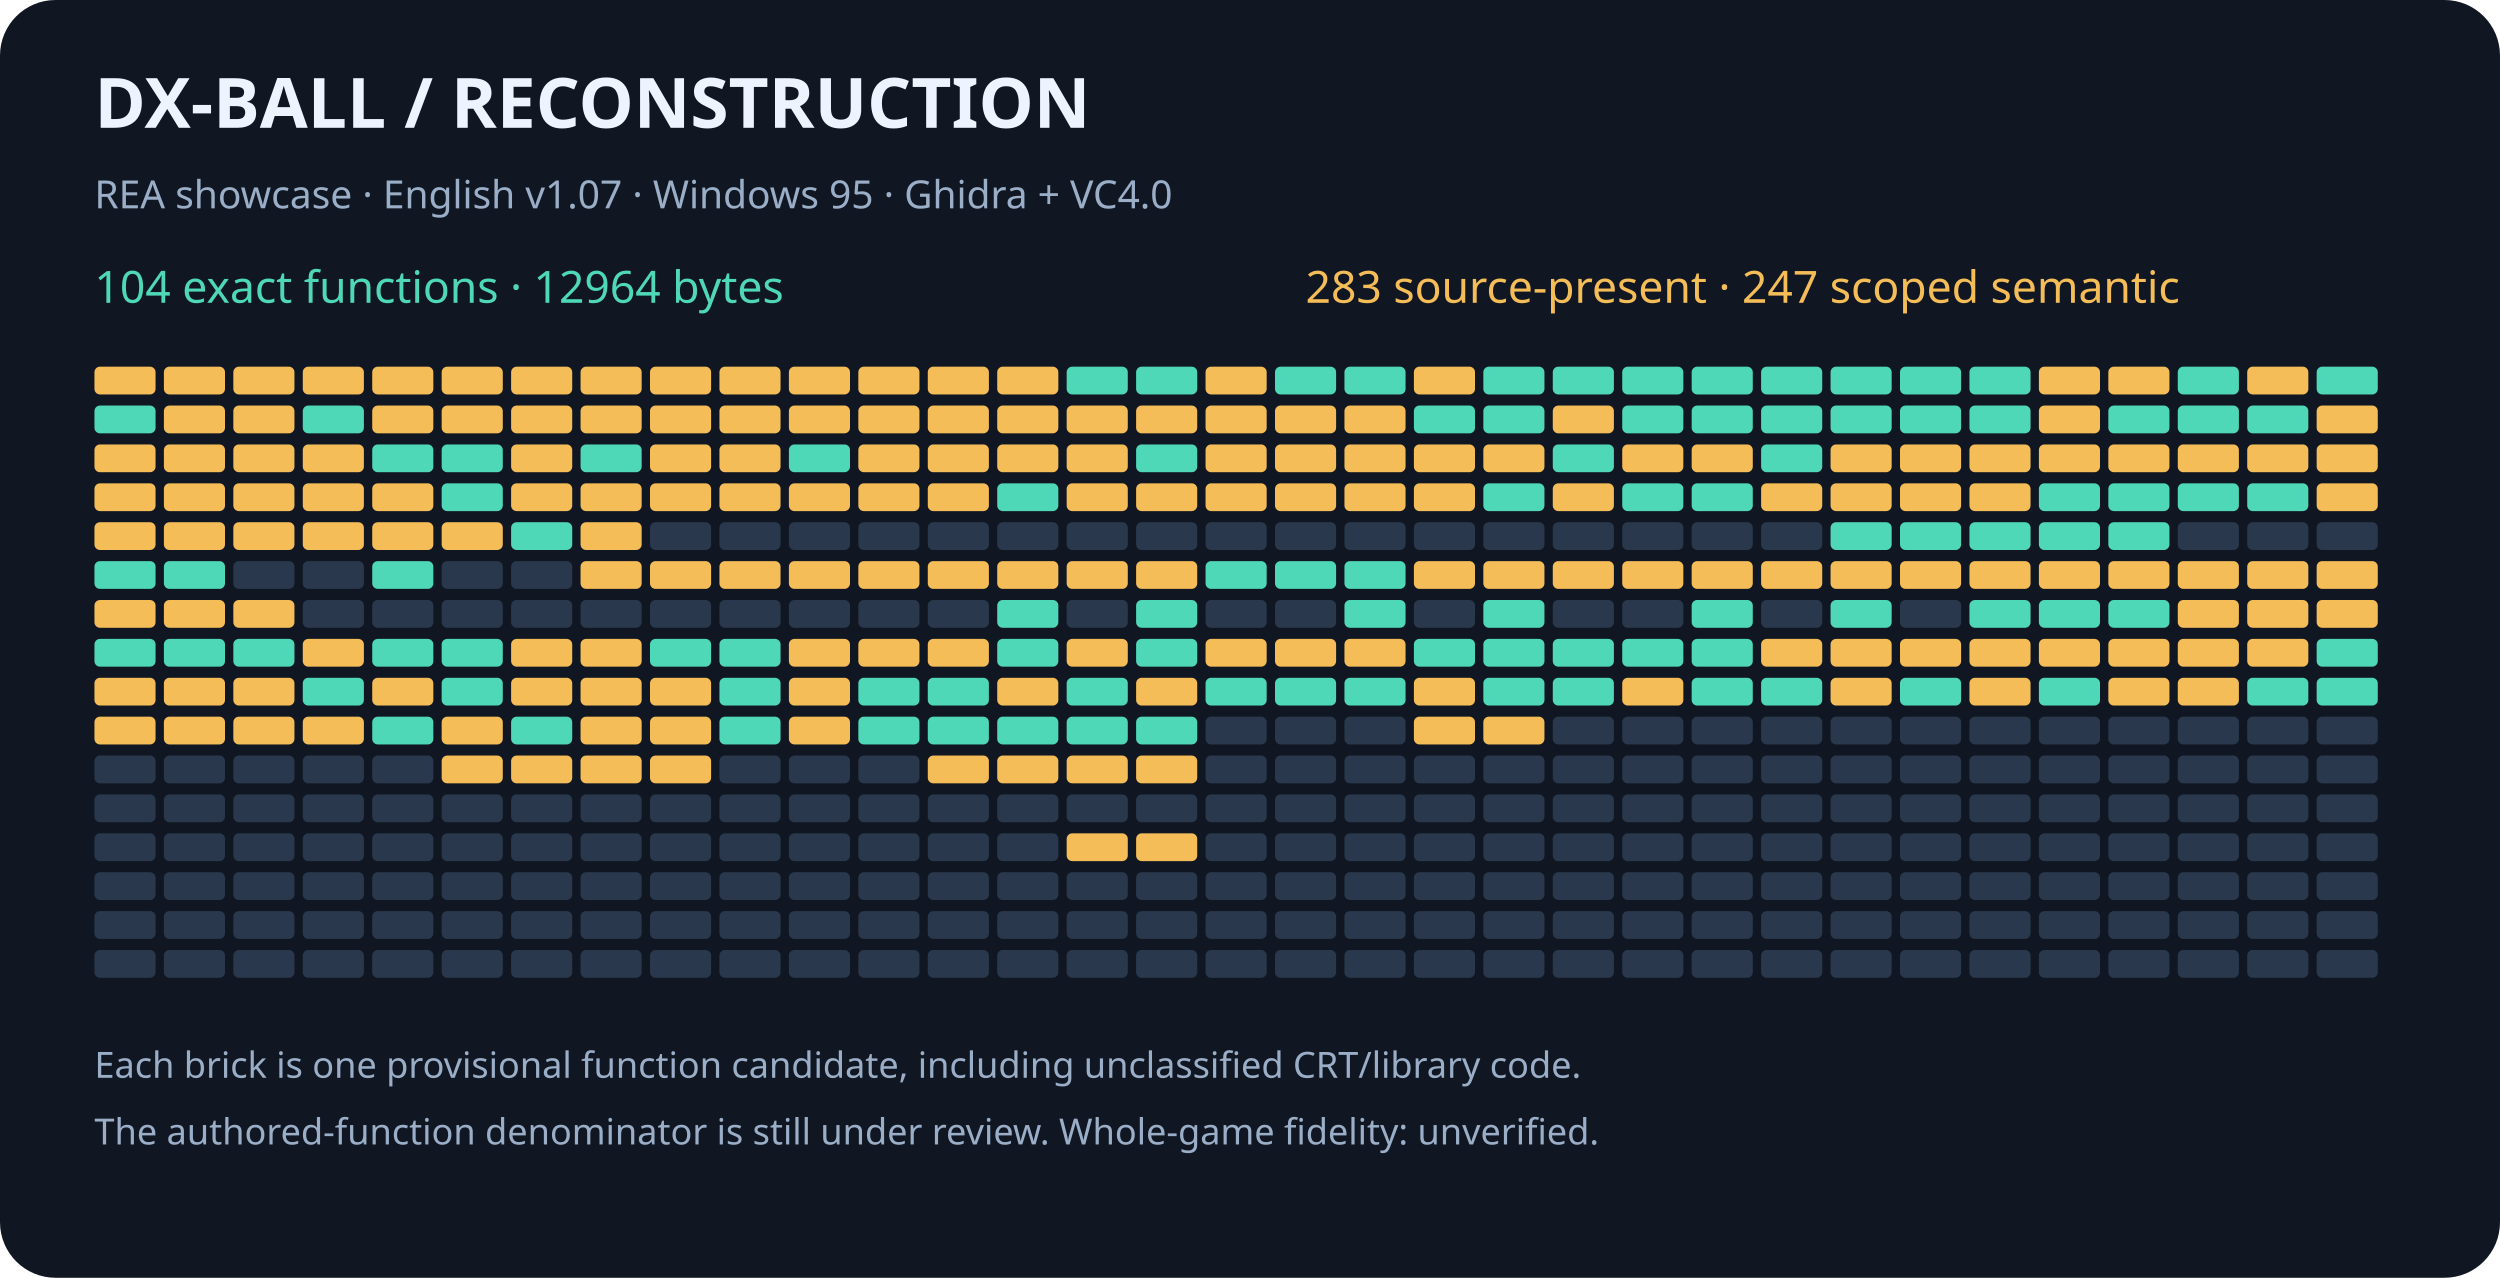
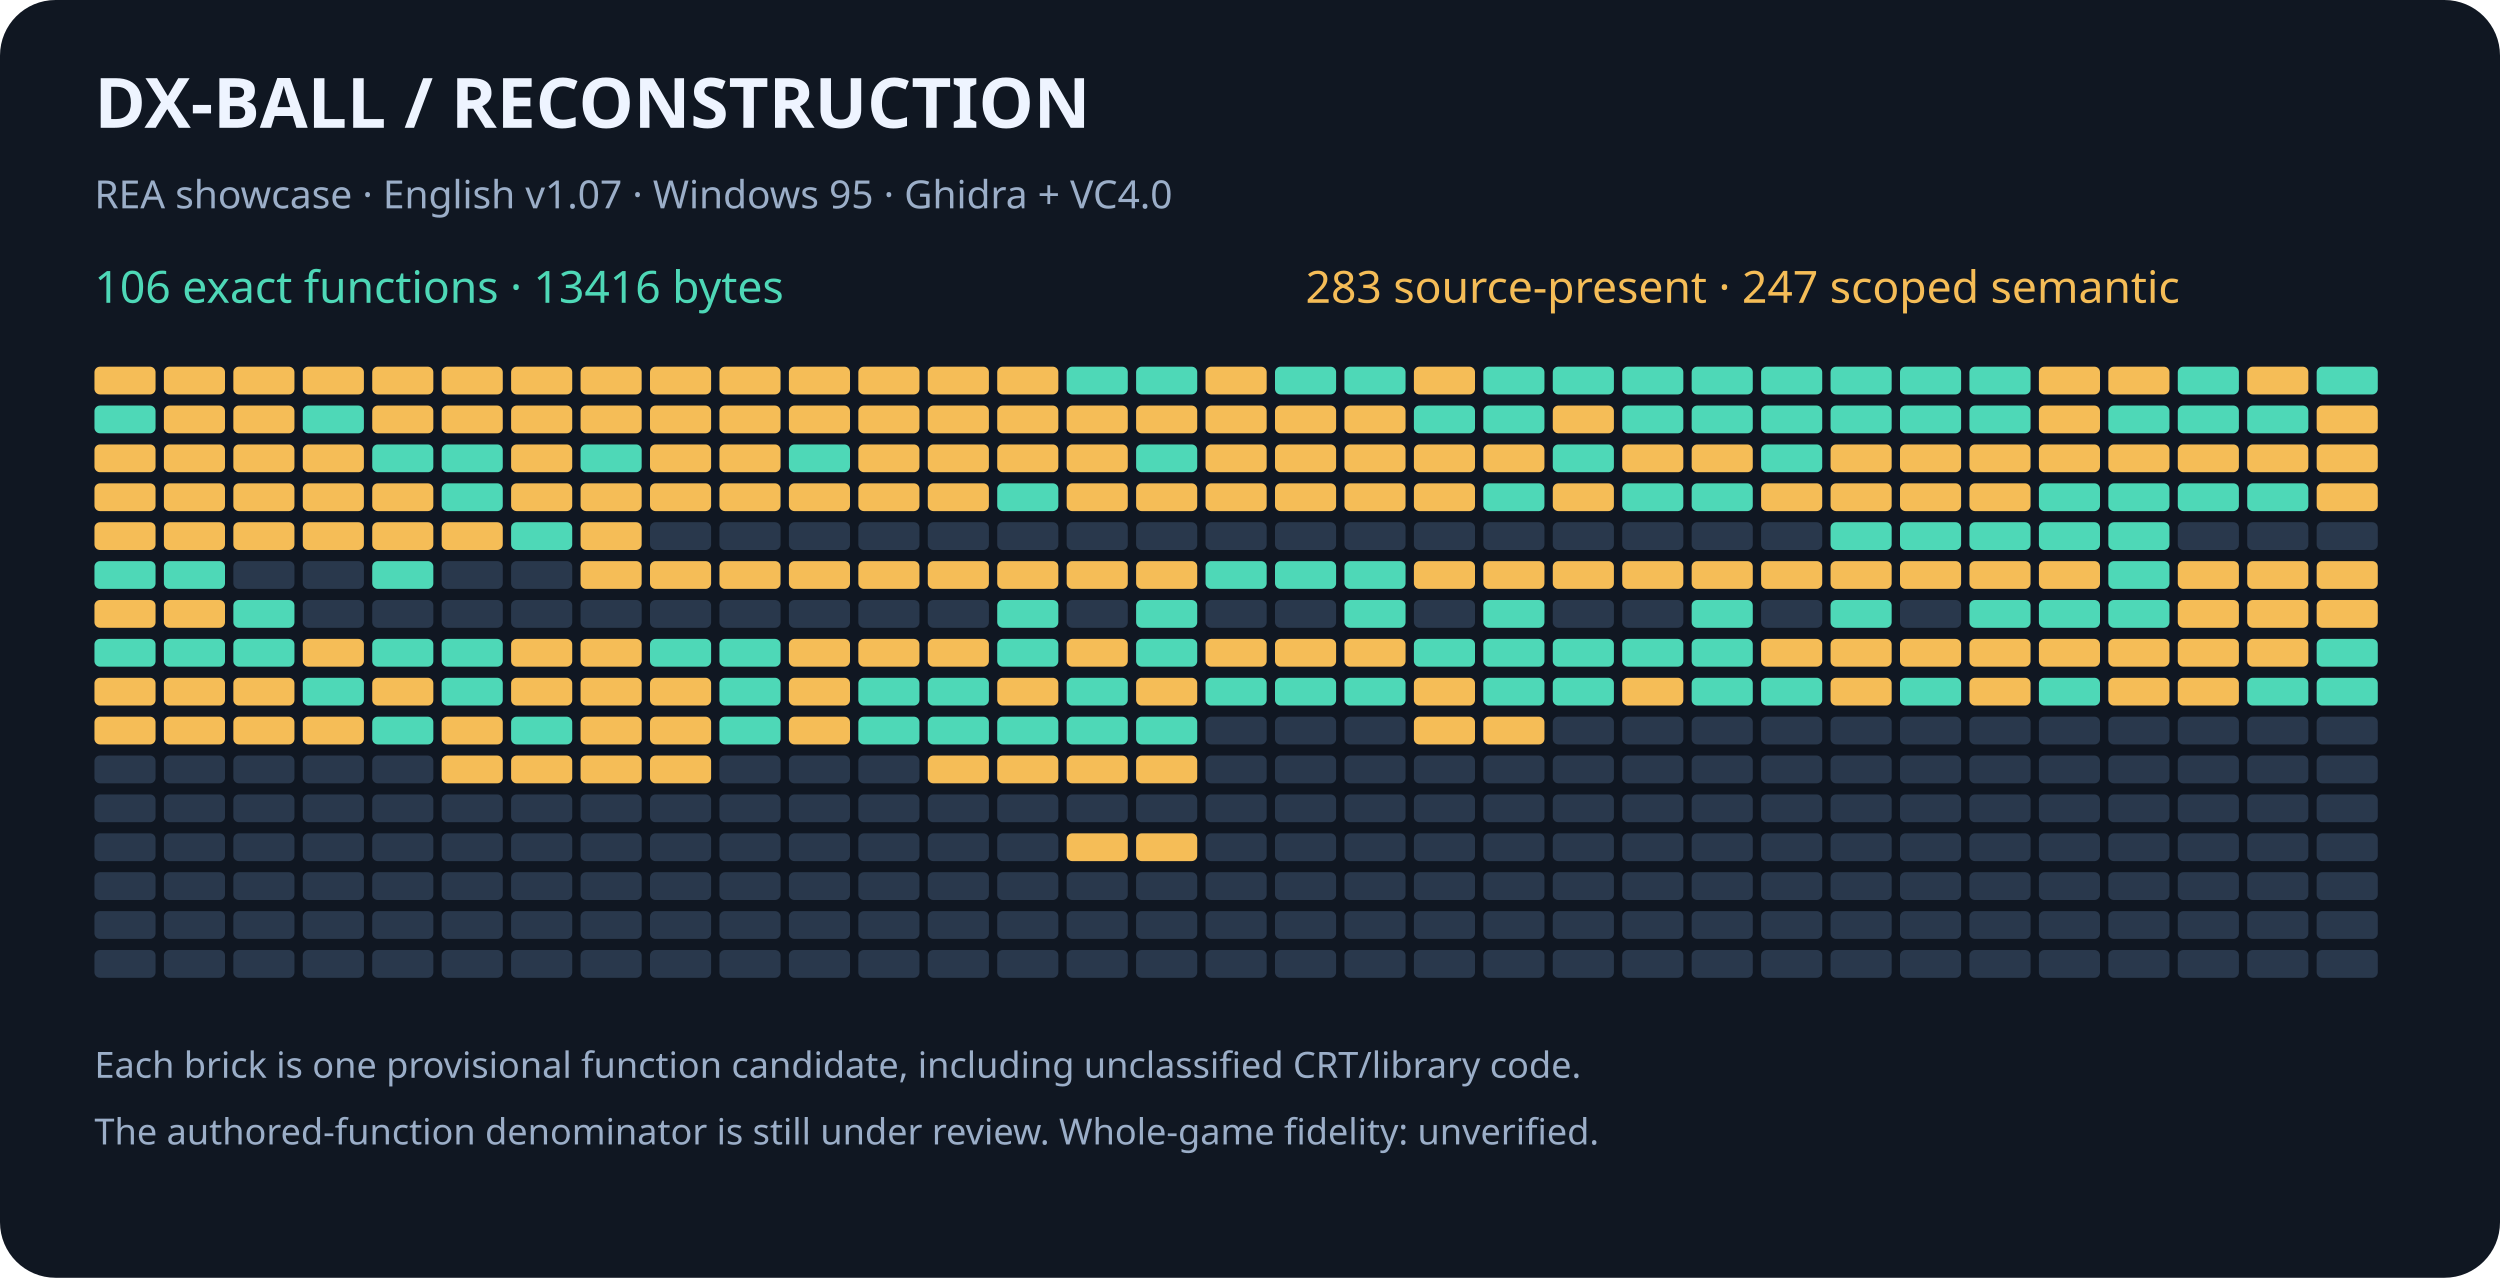
<svg xmlns="http://www.w3.org/2000/svg" width="900" height="460" viewBox="0 0 900 460" role="img" aria-labelledby="title desc">
  <rect width="900" height="460" rx="20" fill="#101722" />
  <g font-family="sans-serif">
    <text x="34" y="46" fill="#eef4ff" font-size="25" font-weight="bold">DX-BALL  /  RECONSTRUCTION</text>
    <text x="34" y="75" fill="#9baec8" font-size="14">REA showcase · English v1.07 · Windows 95 · Ghidra + VC4.0</text>
-     <text x="34" y="109" fill="#4ed8b7" font-size="16">104 exact functions · 12964 bytes</text>
+     <text x="34" y="109" fill="#4ed8b7" font-size="16">106 exact functions · 13416 bytes</text>
    <text x="470" y="109" fill="#f5bd57" font-size="16">283 source-present · 247 scoped semantic</text>
    <rect x="34" y="132" width="22" height="10" rx="2" fill="#f5bd57" />
    <rect x="59" y="132" width="22" height="10" rx="2" fill="#f5bd57" />
    <rect x="84" y="132" width="22" height="10" rx="2" fill="#f5bd57" />
    <rect x="109" y="132" width="22" height="10" rx="2" fill="#f5bd57" />
    <rect x="134" y="132" width="22" height="10" rx="2" fill="#f5bd57" />
    <rect x="159" y="132" width="22" height="10" rx="2" fill="#f5bd57" />
    <rect x="184" y="132" width="22" height="10" rx="2" fill="#f5bd57" />
    <rect x="209" y="132" width="22" height="10" rx="2" fill="#f5bd57" />
    <rect x="234" y="132" width="22" height="10" rx="2" fill="#f5bd57" />
    <rect x="259" y="132" width="22" height="10" rx="2" fill="#f5bd57" />
    <rect x="284" y="132" width="22" height="10" rx="2" fill="#f5bd57" />
    <rect x="309" y="132" width="22" height="10" rx="2" fill="#f5bd57" />
    <rect x="334" y="132" width="22" height="10" rx="2" fill="#f5bd57" />
    <rect x="359" y="132" width="22" height="10" rx="2" fill="#f5bd57" />
    <rect x="384" y="132" width="22" height="10" rx="2" fill="#4ed8b7" />
    <rect x="409" y="132" width="22" height="10" rx="2" fill="#4ed8b7" />
    <rect x="434" y="132" width="22" height="10" rx="2" fill="#f5bd57" />
    <rect x="459" y="132" width="22" height="10" rx="2" fill="#4ed8b7" />
    <rect x="484" y="132" width="22" height="10" rx="2" fill="#4ed8b7" />
    <rect x="509" y="132" width="22" height="10" rx="2" fill="#f5bd57" />
    <rect x="534" y="132" width="22" height="10" rx="2" fill="#4ed8b7" />
    <rect x="559" y="132" width="22" height="10" rx="2" fill="#4ed8b7" />
    <rect x="584" y="132" width="22" height="10" rx="2" fill="#4ed8b7" />
    <rect x="609" y="132" width="22" height="10" rx="2" fill="#4ed8b7" />
    <rect x="634" y="132" width="22" height="10" rx="2" fill="#4ed8b7" />
    <rect x="659" y="132" width="22" height="10" rx="2" fill="#4ed8b7" />
    <rect x="684" y="132" width="22" height="10" rx="2" fill="#4ed8b7" />
    <rect x="709" y="132" width="22" height="10" rx="2" fill="#4ed8b7" />
    <rect x="734" y="132" width="22" height="10" rx="2" fill="#f5bd57" />
    <rect x="759" y="132" width="22" height="10" rx="2" fill="#f5bd57" />
    <rect x="784" y="132" width="22" height="10" rx="2" fill="#4ed8b7" />
    <rect x="809" y="132" width="22" height="10" rx="2" fill="#f5bd57" />
    <rect x="834" y="132" width="22" height="10" rx="2" fill="#4ed8b7" />
    <rect x="34" y="146" width="22" height="10" rx="2" fill="#4ed8b7" />
    <rect x="59" y="146" width="22" height="10" rx="2" fill="#f5bd57" />
    <rect x="84" y="146" width="22" height="10" rx="2" fill="#f5bd57" />
    <rect x="109" y="146" width="22" height="10" rx="2" fill="#4ed8b7" />
    <rect x="134" y="146" width="22" height="10" rx="2" fill="#f5bd57" />
    <rect x="159" y="146" width="22" height="10" rx="2" fill="#f5bd57" />
    <rect x="184" y="146" width="22" height="10" rx="2" fill="#f5bd57" />
    <rect x="209" y="146" width="22" height="10" rx="2" fill="#f5bd57" />
    <rect x="234" y="146" width="22" height="10" rx="2" fill="#f5bd57" />
    <rect x="259" y="146" width="22" height="10" rx="2" fill="#f5bd57" />
    <rect x="284" y="146" width="22" height="10" rx="2" fill="#f5bd57" />
    <rect x="309" y="146" width="22" height="10" rx="2" fill="#f5bd57" />
    <rect x="334" y="146" width="22" height="10" rx="2" fill="#f5bd57" />
    <rect x="359" y="146" width="22" height="10" rx="2" fill="#f5bd57" />
    <rect x="384" y="146" width="22" height="10" rx="2" fill="#f5bd57" />
    <rect x="409" y="146" width="22" height="10" rx="2" fill="#f5bd57" />
    <rect x="434" y="146" width="22" height="10" rx="2" fill="#f5bd57" />
    <rect x="459" y="146" width="22" height="10" rx="2" fill="#f5bd57" />
    <rect x="484" y="146" width="22" height="10" rx="2" fill="#f5bd57" />
    <rect x="509" y="146" width="22" height="10" rx="2" fill="#4ed8b7" />
    <rect x="534" y="146" width="22" height="10" rx="2" fill="#4ed8b7" />
    <rect x="559" y="146" width="22" height="10" rx="2" fill="#f5bd57" />
    <rect x="584" y="146" width="22" height="10" rx="2" fill="#4ed8b7" />
    <rect x="609" y="146" width="22" height="10" rx="2" fill="#4ed8b7" />
    <rect x="634" y="146" width="22" height="10" rx="2" fill="#4ed8b7" />
    <rect x="659" y="146" width="22" height="10" rx="2" fill="#4ed8b7" />
    <rect x="684" y="146" width="22" height="10" rx="2" fill="#4ed8b7" />
    <rect x="709" y="146" width="22" height="10" rx="2" fill="#4ed8b7" />
    <rect x="734" y="146" width="22" height="10" rx="2" fill="#f5bd57" />
    <rect x="759" y="146" width="22" height="10" rx="2" fill="#4ed8b7" />
    <rect x="784" y="146" width="22" height="10" rx="2" fill="#4ed8b7" />
    <rect x="809" y="146" width="22" height="10" rx="2" fill="#4ed8b7" />
    <rect x="834" y="146" width="22" height="10" rx="2" fill="#f5bd57" />
    <rect x="34" y="160" width="22" height="10" rx="2" fill="#f5bd57" />
    <rect x="59" y="160" width="22" height="10" rx="2" fill="#f5bd57" />
    <rect x="84" y="160" width="22" height="10" rx="2" fill="#f5bd57" />
    <rect x="109" y="160" width="22" height="10" rx="2" fill="#f5bd57" />
    <rect x="134" y="160" width="22" height="10" rx="2" fill="#4ed8b7" />
    <rect x="159" y="160" width="22" height="10" rx="2" fill="#4ed8b7" />
    <rect x="184" y="160" width="22" height="10" rx="2" fill="#f5bd57" />
    <rect x="209" y="160" width="22" height="10" rx="2" fill="#4ed8b7" />
    <rect x="234" y="160" width="22" height="10" rx="2" fill="#f5bd57" />
    <rect x="259" y="160" width="22" height="10" rx="2" fill="#f5bd57" />
    <rect x="284" y="160" width="22" height="10" rx="2" fill="#4ed8b7" />
    <rect x="309" y="160" width="22" height="10" rx="2" fill="#f5bd57" />
    <rect x="334" y="160" width="22" height="10" rx="2" fill="#f5bd57" />
    <rect x="359" y="160" width="22" height="10" rx="2" fill="#f5bd57" />
    <rect x="384" y="160" width="22" height="10" rx="2" fill="#f5bd57" />
    <rect x="409" y="160" width="22" height="10" rx="2" fill="#4ed8b7" />
    <rect x="434" y="160" width="22" height="10" rx="2" fill="#f5bd57" />
    <rect x="459" y="160" width="22" height="10" rx="2" fill="#f5bd57" />
    <rect x="484" y="160" width="22" height="10" rx="2" fill="#f5bd57" />
    <rect x="509" y="160" width="22" height="10" rx="2" fill="#f5bd57" />
    <rect x="534" y="160" width="22" height="10" rx="2" fill="#f5bd57" />
    <rect x="559" y="160" width="22" height="10" rx="2" fill="#4ed8b7" />
    <rect x="584" y="160" width="22" height="10" rx="2" fill="#f5bd57" />
    <rect x="609" y="160" width="22" height="10" rx="2" fill="#f5bd57" />
    <rect x="634" y="160" width="22" height="10" rx="2" fill="#4ed8b7" />
    <rect x="659" y="160" width="22" height="10" rx="2" fill="#f5bd57" />
    <rect x="684" y="160" width="22" height="10" rx="2" fill="#f5bd57" />
    <rect x="709" y="160" width="22" height="10" rx="2" fill="#f5bd57" />
    <rect x="734" y="160" width="22" height="10" rx="2" fill="#f5bd57" />
    <rect x="759" y="160" width="22" height="10" rx="2" fill="#f5bd57" />
    <rect x="784" y="160" width="22" height="10" rx="2" fill="#f5bd57" />
    <rect x="809" y="160" width="22" height="10" rx="2" fill="#f5bd57" />
    <rect x="834" y="160" width="22" height="10" rx="2" fill="#f5bd57" />
    <rect x="34" y="174" width="22" height="10" rx="2" fill="#f5bd57" />
    <rect x="59" y="174" width="22" height="10" rx="2" fill="#f5bd57" />
    <rect x="84" y="174" width="22" height="10" rx="2" fill="#f5bd57" />
    <rect x="109" y="174" width="22" height="10" rx="2" fill="#f5bd57" />
    <rect x="134" y="174" width="22" height="10" rx="2" fill="#f5bd57" />
    <rect x="159" y="174" width="22" height="10" rx="2" fill="#4ed8b7" />
    <rect x="184" y="174" width="22" height="10" rx="2" fill="#f5bd57" />
    <rect x="209" y="174" width="22" height="10" rx="2" fill="#f5bd57" />
    <rect x="234" y="174" width="22" height="10" rx="2" fill="#f5bd57" />
    <rect x="259" y="174" width="22" height="10" rx="2" fill="#f5bd57" />
    <rect x="284" y="174" width="22" height="10" rx="2" fill="#f5bd57" />
    <rect x="309" y="174" width="22" height="10" rx="2" fill="#f5bd57" />
    <rect x="334" y="174" width="22" height="10" rx="2" fill="#f5bd57" />
    <rect x="359" y="174" width="22" height="10" rx="2" fill="#4ed8b7" />
    <rect x="384" y="174" width="22" height="10" rx="2" fill="#f5bd57" />
    <rect x="409" y="174" width="22" height="10" rx="2" fill="#f5bd57" />
    <rect x="434" y="174" width="22" height="10" rx="2" fill="#f5bd57" />
    <rect x="459" y="174" width="22" height="10" rx="2" fill="#f5bd57" />
    <rect x="484" y="174" width="22" height="10" rx="2" fill="#f5bd57" />
    <rect x="509" y="174" width="22" height="10" rx="2" fill="#f5bd57" />
    <rect x="534" y="174" width="22" height="10" rx="2" fill="#4ed8b7" />
    <rect x="559" y="174" width="22" height="10" rx="2" fill="#f5bd57" />
    <rect x="584" y="174" width="22" height="10" rx="2" fill="#4ed8b7" />
    <rect x="609" y="174" width="22" height="10" rx="2" fill="#4ed8b7" />
    <rect x="634" y="174" width="22" height="10" rx="2" fill="#f5bd57" />
    <rect x="659" y="174" width="22" height="10" rx="2" fill="#f5bd57" />
    <rect x="684" y="174" width="22" height="10" rx="2" fill="#f5bd57" />
    <rect x="709" y="174" width="22" height="10" rx="2" fill="#f5bd57" />
    <rect x="734" y="174" width="22" height="10" rx="2" fill="#4ed8b7" />
    <rect x="759" y="174" width="22" height="10" rx="2" fill="#4ed8b7" />
    <rect x="784" y="174" width="22" height="10" rx="2" fill="#4ed8b7" />
    <rect x="809" y="174" width="22" height="10" rx="2" fill="#4ed8b7" />
    <rect x="834" y="174" width="22" height="10" rx="2" fill="#f5bd57" />
    <rect x="34" y="188" width="22" height="10" rx="2" fill="#f5bd57" />
    <rect x="59" y="188" width="22" height="10" rx="2" fill="#f5bd57" />
    <rect x="84" y="188" width="22" height="10" rx="2" fill="#f5bd57" />
    <rect x="109" y="188" width="22" height="10" rx="2" fill="#f5bd57" />
    <rect x="134" y="188" width="22" height="10" rx="2" fill="#f5bd57" />
    <rect x="159" y="188" width="22" height="10" rx="2" fill="#f5bd57" />
    <rect x="184" y="188" width="22" height="10" rx="2" fill="#4ed8b7" />
    <rect x="209" y="188" width="22" height="10" rx="2" fill="#f5bd57" />
    <rect x="234" y="188" width="22" height="10" rx="2" fill="#29384c" />
    <rect x="259" y="188" width="22" height="10" rx="2" fill="#29384c" />
    <rect x="284" y="188" width="22" height="10" rx="2" fill="#29384c" />
    <rect x="309" y="188" width="22" height="10" rx="2" fill="#29384c" />
    <rect x="334" y="188" width="22" height="10" rx="2" fill="#29384c" />
    <rect x="359" y="188" width="22" height="10" rx="2" fill="#29384c" />
    <rect x="384" y="188" width="22" height="10" rx="2" fill="#29384c" />
    <rect x="409" y="188" width="22" height="10" rx="2" fill="#29384c" />
    <rect x="434" y="188" width="22" height="10" rx="2" fill="#29384c" />
    <rect x="459" y="188" width="22" height="10" rx="2" fill="#29384c" />
    <rect x="484" y="188" width="22" height="10" rx="2" fill="#29384c" />
    <rect x="509" y="188" width="22" height="10" rx="2" fill="#29384c" />
    <rect x="534" y="188" width="22" height="10" rx="2" fill="#29384c" />
    <rect x="559" y="188" width="22" height="10" rx="2" fill="#29384c" />
    <rect x="584" y="188" width="22" height="10" rx="2" fill="#29384c" />
    <rect x="609" y="188" width="22" height="10" rx="2" fill="#29384c" />
    <rect x="634" y="188" width="22" height="10" rx="2" fill="#29384c" />
    <rect x="659" y="188" width="22" height="10" rx="2" fill="#4ed8b7" />
    <rect x="684" y="188" width="22" height="10" rx="2" fill="#4ed8b7" />
    <rect x="709" y="188" width="22" height="10" rx="2" fill="#4ed8b7" />
    <rect x="734" y="188" width="22" height="10" rx="2" fill="#4ed8b7" />
    <rect x="759" y="188" width="22" height="10" rx="2" fill="#4ed8b7" />
    <rect x="784" y="188" width="22" height="10" rx="2" fill="#29384c" />
    <rect x="809" y="188" width="22" height="10" rx="2" fill="#29384c" />
    <rect x="834" y="188" width="22" height="10" rx="2" fill="#29384c" />
    <rect x="34" y="202" width="22" height="10" rx="2" fill="#4ed8b7" />
    <rect x="59" y="202" width="22" height="10" rx="2" fill="#4ed8b7" />
    <rect x="84" y="202" width="22" height="10" rx="2" fill="#29384c" />
    <rect x="109" y="202" width="22" height="10" rx="2" fill="#29384c" />
    <rect x="134" y="202" width="22" height="10" rx="2" fill="#4ed8b7" />
    <rect x="159" y="202" width="22" height="10" rx="2" fill="#29384c" />
    <rect x="184" y="202" width="22" height="10" rx="2" fill="#29384c" />
    <rect x="209" y="202" width="22" height="10" rx="2" fill="#f5bd57" />
    <rect x="234" y="202" width="22" height="10" rx="2" fill="#f5bd57" />
    <rect x="259" y="202" width="22" height="10" rx="2" fill="#f5bd57" />
    <rect x="284" y="202" width="22" height="10" rx="2" fill="#f5bd57" />
    <rect x="309" y="202" width="22" height="10" rx="2" fill="#f5bd57" />
    <rect x="334" y="202" width="22" height="10" rx="2" fill="#f5bd57" />
    <rect x="359" y="202" width="22" height="10" rx="2" fill="#f5bd57" />
    <rect x="384" y="202" width="22" height="10" rx="2" fill="#f5bd57" />
    <rect x="409" y="202" width="22" height="10" rx="2" fill="#f5bd57" />
    <rect x="434" y="202" width="22" height="10" rx="2" fill="#4ed8b7" />
    <rect x="459" y="202" width="22" height="10" rx="2" fill="#4ed8b7" />
    <rect x="484" y="202" width="22" height="10" rx="2" fill="#4ed8b7" />
    <rect x="509" y="202" width="22" height="10" rx="2" fill="#f5bd57" />
    <rect x="534" y="202" width="22" height="10" rx="2" fill="#f5bd57" />
    <rect x="559" y="202" width="22" height="10" rx="2" fill="#f5bd57" />
    <rect x="584" y="202" width="22" height="10" rx="2" fill="#f5bd57" />
    <rect x="609" y="202" width="22" height="10" rx="2" fill="#f5bd57" />
    <rect x="634" y="202" width="22" height="10" rx="2" fill="#f5bd57" />
    <rect x="659" y="202" width="22" height="10" rx="2" fill="#f5bd57" />
    <rect x="684" y="202" width="22" height="10" rx="2" fill="#f5bd57" />
    <rect x="709" y="202" width="22" height="10" rx="2" fill="#f5bd57" />
    <rect x="734" y="202" width="22" height="10" rx="2" fill="#f5bd57" />
-     <rect x="759" y="202" width="22" height="10" rx="2" fill="#f5bd57" />
+     <rect x="759" y="202" width="22" height="10" rx="2" fill="#4ed8b7" />
    <rect x="784" y="202" width="22" height="10" rx="2" fill="#f5bd57" />
    <rect x="809" y="202" width="22" height="10" rx="2" fill="#f5bd57" />
    <rect x="834" y="202" width="22" height="10" rx="2" fill="#f5bd57" />
    <rect x="34" y="216" width="22" height="10" rx="2" fill="#f5bd57" />
    <rect x="59" y="216" width="22" height="10" rx="2" fill="#f5bd57" />
-     <rect x="84" y="216" width="22" height="10" rx="2" fill="#f5bd57" />
+     <rect x="84" y="216" width="22" height="10" rx="2" fill="#4ed8b7" />
    <rect x="109" y="216" width="22" height="10" rx="2" fill="#29384c" />
    <rect x="134" y="216" width="22" height="10" rx="2" fill="#29384c" />
    <rect x="159" y="216" width="22" height="10" rx="2" fill="#29384c" />
    <rect x="184" y="216" width="22" height="10" rx="2" fill="#29384c" />
    <rect x="209" y="216" width="22" height="10" rx="2" fill="#29384c" />
    <rect x="234" y="216" width="22" height="10" rx="2" fill="#29384c" />
    <rect x="259" y="216" width="22" height="10" rx="2" fill="#29384c" />
    <rect x="284" y="216" width="22" height="10" rx="2" fill="#29384c" />
    <rect x="309" y="216" width="22" height="10" rx="2" fill="#29384c" />
    <rect x="334" y="216" width="22" height="10" rx="2" fill="#29384c" />
    <rect x="359" y="216" width="22" height="10" rx="2" fill="#4ed8b7" />
    <rect x="384" y="216" width="22" height="10" rx="2" fill="#29384c" />
    <rect x="409" y="216" width="22" height="10" rx="2" fill="#4ed8b7" />
    <rect x="434" y="216" width="22" height="10" rx="2" fill="#29384c" />
    <rect x="459" y="216" width="22" height="10" rx="2" fill="#29384c" />
    <rect x="484" y="216" width="22" height="10" rx="2" fill="#4ed8b7" />
    <rect x="509" y="216" width="22" height="10" rx="2" fill="#29384c" />
    <rect x="534" y="216" width="22" height="10" rx="2" fill="#4ed8b7" />
    <rect x="559" y="216" width="22" height="10" rx="2" fill="#29384c" />
    <rect x="584" y="216" width="22" height="10" rx="2" fill="#29384c" />
    <rect x="609" y="216" width="22" height="10" rx="2" fill="#4ed8b7" />
    <rect x="634" y="216" width="22" height="10" rx="2" fill="#29384c" />
    <rect x="659" y="216" width="22" height="10" rx="2" fill="#4ed8b7" />
    <rect x="684" y="216" width="22" height="10" rx="2" fill="#29384c" />
    <rect x="709" y="216" width="22" height="10" rx="2" fill="#4ed8b7" />
    <rect x="734" y="216" width="22" height="10" rx="2" fill="#4ed8b7" />
    <rect x="759" y="216" width="22" height="10" rx="2" fill="#4ed8b7" />
    <rect x="784" y="216" width="22" height="10" rx="2" fill="#f5bd57" />
    <rect x="809" y="216" width="22" height="10" rx="2" fill="#f5bd57" />
    <rect x="834" y="216" width="22" height="10" rx="2" fill="#f5bd57" />
    <rect x="34" y="230" width="22" height="10" rx="2" fill="#4ed8b7" />
    <rect x="59" y="230" width="22" height="10" rx="2" fill="#4ed8b7" />
    <rect x="84" y="230" width="22" height="10" rx="2" fill="#4ed8b7" />
    <rect x="109" y="230" width="22" height="10" rx="2" fill="#f5bd57" />
    <rect x="134" y="230" width="22" height="10" rx="2" fill="#4ed8b7" />
    <rect x="159" y="230" width="22" height="10" rx="2" fill="#4ed8b7" />
    <rect x="184" y="230" width="22" height="10" rx="2" fill="#f5bd57" />
    <rect x="209" y="230" width="22" height="10" rx="2" fill="#f5bd57" />
    <rect x="234" y="230" width="22" height="10" rx="2" fill="#4ed8b7" />
    <rect x="259" y="230" width="22" height="10" rx="2" fill="#4ed8b7" />
    <rect x="284" y="230" width="22" height="10" rx="2" fill="#f5bd57" />
    <rect x="309" y="230" width="22" height="10" rx="2" fill="#f5bd57" />
    <rect x="334" y="230" width="22" height="10" rx="2" fill="#f5bd57" />
    <rect x="359" y="230" width="22" height="10" rx="2" fill="#4ed8b7" />
    <rect x="384" y="230" width="22" height="10" rx="2" fill="#f5bd57" />
    <rect x="409" y="230" width="22" height="10" rx="2" fill="#4ed8b7" />
    <rect x="434" y="230" width="22" height="10" rx="2" fill="#f5bd57" />
    <rect x="459" y="230" width="22" height="10" rx="2" fill="#f5bd57" />
    <rect x="484" y="230" width="22" height="10" rx="2" fill="#f5bd57" />
    <rect x="509" y="230" width="22" height="10" rx="2" fill="#4ed8b7" />
    <rect x="534" y="230" width="22" height="10" rx="2" fill="#4ed8b7" />
    <rect x="559" y="230" width="22" height="10" rx="2" fill="#4ed8b7" />
    <rect x="584" y="230" width="22" height="10" rx="2" fill="#4ed8b7" />
    <rect x="609" y="230" width="22" height="10" rx="2" fill="#4ed8b7" />
    <rect x="634" y="230" width="22" height="10" rx="2" fill="#f5bd57" />
    <rect x="659" y="230" width="22" height="10" rx="2" fill="#f5bd57" />
    <rect x="684" y="230" width="22" height="10" rx="2" fill="#f5bd57" />
    <rect x="709" y="230" width="22" height="10" rx="2" fill="#f5bd57" />
    <rect x="734" y="230" width="22" height="10" rx="2" fill="#f5bd57" />
    <rect x="759" y="230" width="22" height="10" rx="2" fill="#f5bd57" />
    <rect x="784" y="230" width="22" height="10" rx="2" fill="#f5bd57" />
    <rect x="809" y="230" width="22" height="10" rx="2" fill="#f5bd57" />
    <rect x="834" y="230" width="22" height="10" rx="2" fill="#4ed8b7" />
    <rect x="34" y="244" width="22" height="10" rx="2" fill="#f5bd57" />
    <rect x="59" y="244" width="22" height="10" rx="2" fill="#f5bd57" />
    <rect x="84" y="244" width="22" height="10" rx="2" fill="#f5bd57" />
    <rect x="109" y="244" width="22" height="10" rx="2" fill="#4ed8b7" />
    <rect x="134" y="244" width="22" height="10" rx="2" fill="#f5bd57" />
    <rect x="159" y="244" width="22" height="10" rx="2" fill="#4ed8b7" />
    <rect x="184" y="244" width="22" height="10" rx="2" fill="#f5bd57" />
    <rect x="209" y="244" width="22" height="10" rx="2" fill="#f5bd57" />
    <rect x="234" y="244" width="22" height="10" rx="2" fill="#f5bd57" />
    <rect x="259" y="244" width="22" height="10" rx="2" fill="#4ed8b7" />
    <rect x="284" y="244" width="22" height="10" rx="2" fill="#f5bd57" />
    <rect x="309" y="244" width="22" height="10" rx="2" fill="#4ed8b7" />
    <rect x="334" y="244" width="22" height="10" rx="2" fill="#4ed8b7" />
    <rect x="359" y="244" width="22" height="10" rx="2" fill="#f5bd57" />
    <rect x="384" y="244" width="22" height="10" rx="2" fill="#4ed8b7" />
    <rect x="409" y="244" width="22" height="10" rx="2" fill="#f5bd57" />
    <rect x="434" y="244" width="22" height="10" rx="2" fill="#4ed8b7" />
    <rect x="459" y="244" width="22" height="10" rx="2" fill="#4ed8b7" />
    <rect x="484" y="244" width="22" height="10" rx="2" fill="#4ed8b7" />
    <rect x="509" y="244" width="22" height="10" rx="2" fill="#f5bd57" />
    <rect x="534" y="244" width="22" height="10" rx="2" fill="#4ed8b7" />
    <rect x="559" y="244" width="22" height="10" rx="2" fill="#4ed8b7" />
    <rect x="584" y="244" width="22" height="10" rx="2" fill="#f5bd57" />
    <rect x="609" y="244" width="22" height="10" rx="2" fill="#4ed8b7" />
    <rect x="634" y="244" width="22" height="10" rx="2" fill="#4ed8b7" />
    <rect x="659" y="244" width="22" height="10" rx="2" fill="#f5bd57" />
    <rect x="684" y="244" width="22" height="10" rx="2" fill="#4ed8b7" />
    <rect x="709" y="244" width="22" height="10" rx="2" fill="#f5bd57" />
    <rect x="734" y="244" width="22" height="10" rx="2" fill="#4ed8b7" />
    <rect x="759" y="244" width="22" height="10" rx="2" fill="#f5bd57" />
    <rect x="784" y="244" width="22" height="10" rx="2" fill="#f5bd57" />
    <rect x="809" y="244" width="22" height="10" rx="2" fill="#4ed8b7" />
    <rect x="834" y="244" width="22" height="10" rx="2" fill="#4ed8b7" />
    <rect x="34" y="258" width="22" height="10" rx="2" fill="#f5bd57" />
    <rect x="59" y="258" width="22" height="10" rx="2" fill="#f5bd57" />
    <rect x="84" y="258" width="22" height="10" rx="2" fill="#f5bd57" />
    <rect x="109" y="258" width="22" height="10" rx="2" fill="#f5bd57" />
    <rect x="134" y="258" width="22" height="10" rx="2" fill="#4ed8b7" />
    <rect x="159" y="258" width="22" height="10" rx="2" fill="#f5bd57" />
    <rect x="184" y="258" width="22" height="10" rx="2" fill="#4ed8b7" />
    <rect x="209" y="258" width="22" height="10" rx="2" fill="#f5bd57" />
    <rect x="234" y="258" width="22" height="10" rx="2" fill="#f5bd57" />
    <rect x="259" y="258" width="22" height="10" rx="2" fill="#4ed8b7" />
    <rect x="284" y="258" width="22" height="10" rx="2" fill="#f5bd57" />
    <rect x="309" y="258" width="22" height="10" rx="2" fill="#4ed8b7" />
    <rect x="334" y="258" width="22" height="10" rx="2" fill="#4ed8b7" />
    <rect x="359" y="258" width="22" height="10" rx="2" fill="#4ed8b7" />
    <rect x="384" y="258" width="22" height="10" rx="2" fill="#4ed8b7" />
    <rect x="409" y="258" width="22" height="10" rx="2" fill="#4ed8b7" />
    <rect x="434" y="258" width="22" height="10" rx="2" fill="#29384c" />
    <rect x="459" y="258" width="22" height="10" rx="2" fill="#29384c" />
    <rect x="484" y="258" width="22" height="10" rx="2" fill="#29384c" />
    <rect x="509" y="258" width="22" height="10" rx="2" fill="#f5bd57" />
    <rect x="534" y="258" width="22" height="10" rx="2" fill="#f5bd57" />
    <rect x="559" y="258" width="22" height="10" rx="2" fill="#29384c" />
    <rect x="584" y="258" width="22" height="10" rx="2" fill="#29384c" />
    <rect x="609" y="258" width="22" height="10" rx="2" fill="#29384c" />
    <rect x="634" y="258" width="22" height="10" rx="2" fill="#29384c" />
    <rect x="659" y="258" width="22" height="10" rx="2" fill="#29384c" />
    <rect x="684" y="258" width="22" height="10" rx="2" fill="#29384c" />
    <rect x="709" y="258" width="22" height="10" rx="2" fill="#29384c" />
    <rect x="734" y="258" width="22" height="10" rx="2" fill="#29384c" />
    <rect x="759" y="258" width="22" height="10" rx="2" fill="#29384c" />
    <rect x="784" y="258" width="22" height="10" rx="2" fill="#29384c" />
    <rect x="809" y="258" width="22" height="10" rx="2" fill="#29384c" />
    <rect x="834" y="258" width="22" height="10" rx="2" fill="#29384c" />
    <rect x="34" y="272" width="22" height="10" rx="2" fill="#29384c" />
    <rect x="59" y="272" width="22" height="10" rx="2" fill="#29384c" />
    <rect x="84" y="272" width="22" height="10" rx="2" fill="#29384c" />
    <rect x="109" y="272" width="22" height="10" rx="2" fill="#29384c" />
    <rect x="134" y="272" width="22" height="10" rx="2" fill="#29384c" />
    <rect x="159" y="272" width="22" height="10" rx="2" fill="#f5bd57" />
    <rect x="184" y="272" width="22" height="10" rx="2" fill="#f5bd57" />
    <rect x="209" y="272" width="22" height="10" rx="2" fill="#f5bd57" />
    <rect x="234" y="272" width="22" height="10" rx="2" fill="#f5bd57" />
    <rect x="259" y="272" width="22" height="10" rx="2" fill="#29384c" />
    <rect x="284" y="272" width="22" height="10" rx="2" fill="#29384c" />
    <rect x="309" y="272" width="22" height="10" rx="2" fill="#29384c" />
    <rect x="334" y="272" width="22" height="10" rx="2" fill="#f5bd57" />
    <rect x="359" y="272" width="22" height="10" rx="2" fill="#f5bd57" />
    <rect x="384" y="272" width="22" height="10" rx="2" fill="#f5bd57" />
    <rect x="409" y="272" width="22" height="10" rx="2" fill="#f5bd57" />
    <rect x="434" y="272" width="22" height="10" rx="2" fill="#29384c" />
    <rect x="459" y="272" width="22" height="10" rx="2" fill="#29384c" />
    <rect x="484" y="272" width="22" height="10" rx="2" fill="#29384c" />
    <rect x="509" y="272" width="22" height="10" rx="2" fill="#29384c" />
    <rect x="534" y="272" width="22" height="10" rx="2" fill="#29384c" />
    <rect x="559" y="272" width="22" height="10" rx="2" fill="#29384c" />
    <rect x="584" y="272" width="22" height="10" rx="2" fill="#29384c" />
    <rect x="609" y="272" width="22" height="10" rx="2" fill="#29384c" />
    <rect x="634" y="272" width="22" height="10" rx="2" fill="#29384c" />
    <rect x="659" y="272" width="22" height="10" rx="2" fill="#29384c" />
    <rect x="684" y="272" width="22" height="10" rx="2" fill="#29384c" />
    <rect x="709" y="272" width="22" height="10" rx="2" fill="#29384c" />
    <rect x="734" y="272" width="22" height="10" rx="2" fill="#29384c" />
    <rect x="759" y="272" width="22" height="10" rx="2" fill="#29384c" />
    <rect x="784" y="272" width="22" height="10" rx="2" fill="#29384c" />
    <rect x="809" y="272" width="22" height="10" rx="2" fill="#29384c" />
    <rect x="834" y="272" width="22" height="10" rx="2" fill="#29384c" />
    <rect x="34" y="286" width="22" height="10" rx="2" fill="#29384c" />
    <rect x="59" y="286" width="22" height="10" rx="2" fill="#29384c" />
    <rect x="84" y="286" width="22" height="10" rx="2" fill="#29384c" />
    <rect x="109" y="286" width="22" height="10" rx="2" fill="#29384c" />
    <rect x="134" y="286" width="22" height="10" rx="2" fill="#29384c" />
    <rect x="159" y="286" width="22" height="10" rx="2" fill="#29384c" />
    <rect x="184" y="286" width="22" height="10" rx="2" fill="#29384c" />
    <rect x="209" y="286" width="22" height="10" rx="2" fill="#29384c" />
    <rect x="234" y="286" width="22" height="10" rx="2" fill="#29384c" />
    <rect x="259" y="286" width="22" height="10" rx="2" fill="#29384c" />
    <rect x="284" y="286" width="22" height="10" rx="2" fill="#29384c" />
    <rect x="309" y="286" width="22" height="10" rx="2" fill="#29384c" />
    <rect x="334" y="286" width="22" height="10" rx="2" fill="#29384c" />
    <rect x="359" y="286" width="22" height="10" rx="2" fill="#29384c" />
    <rect x="384" y="286" width="22" height="10" rx="2" fill="#29384c" />
    <rect x="409" y="286" width="22" height="10" rx="2" fill="#29384c" />
    <rect x="434" y="286" width="22" height="10" rx="2" fill="#29384c" />
    <rect x="459" y="286" width="22" height="10" rx="2" fill="#29384c" />
    <rect x="484" y="286" width="22" height="10" rx="2" fill="#29384c" />
    <rect x="509" y="286" width="22" height="10" rx="2" fill="#29384c" />
    <rect x="534" y="286" width="22" height="10" rx="2" fill="#29384c" />
    <rect x="559" y="286" width="22" height="10" rx="2" fill="#29384c" />
    <rect x="584" y="286" width="22" height="10" rx="2" fill="#29384c" />
    <rect x="609" y="286" width="22" height="10" rx="2" fill="#29384c" />
    <rect x="634" y="286" width="22" height="10" rx="2" fill="#29384c" />
    <rect x="659" y="286" width="22" height="10" rx="2" fill="#29384c" />
    <rect x="684" y="286" width="22" height="10" rx="2" fill="#29384c" />
    <rect x="709" y="286" width="22" height="10" rx="2" fill="#29384c" />
    <rect x="734" y="286" width="22" height="10" rx="2" fill="#29384c" />
    <rect x="759" y="286" width="22" height="10" rx="2" fill="#29384c" />
    <rect x="784" y="286" width="22" height="10" rx="2" fill="#29384c" />
    <rect x="809" y="286" width="22" height="10" rx="2" fill="#29384c" />
    <rect x="834" y="286" width="22" height="10" rx="2" fill="#29384c" />
    <rect x="34" y="300" width="22" height="10" rx="2" fill="#29384c" />
    <rect x="59" y="300" width="22" height="10" rx="2" fill="#29384c" />
    <rect x="84" y="300" width="22" height="10" rx="2" fill="#29384c" />
    <rect x="109" y="300" width="22" height="10" rx="2" fill="#29384c" />
    <rect x="134" y="300" width="22" height="10" rx="2" fill="#29384c" />
    <rect x="159" y="300" width="22" height="10" rx="2" fill="#29384c" />
    <rect x="184" y="300" width="22" height="10" rx="2" fill="#29384c" />
    <rect x="209" y="300" width="22" height="10" rx="2" fill="#29384c" />
    <rect x="234" y="300" width="22" height="10" rx="2" fill="#29384c" />
    <rect x="259" y="300" width="22" height="10" rx="2" fill="#29384c" />
    <rect x="284" y="300" width="22" height="10" rx="2" fill="#29384c" />
    <rect x="309" y="300" width="22" height="10" rx="2" fill="#29384c" />
    <rect x="334" y="300" width="22" height="10" rx="2" fill="#29384c" />
    <rect x="359" y="300" width="22" height="10" rx="2" fill="#29384c" />
    <rect x="384" y="300" width="22" height="10" rx="2" fill="#f5bd57" />
    <rect x="409" y="300" width="22" height="10" rx="2" fill="#f5bd57" />
    <rect x="434" y="300" width="22" height="10" rx="2" fill="#29384c" />
    <rect x="459" y="300" width="22" height="10" rx="2" fill="#29384c" />
    <rect x="484" y="300" width="22" height="10" rx="2" fill="#29384c" />
    <rect x="509" y="300" width="22" height="10" rx="2" fill="#29384c" />
    <rect x="534" y="300" width="22" height="10" rx="2" fill="#29384c" />
    <rect x="559" y="300" width="22" height="10" rx="2" fill="#29384c" />
    <rect x="584" y="300" width="22" height="10" rx="2" fill="#29384c" />
    <rect x="609" y="300" width="22" height="10" rx="2" fill="#29384c" />
    <rect x="634" y="300" width="22" height="10" rx="2" fill="#29384c" />
    <rect x="659" y="300" width="22" height="10" rx="2" fill="#29384c" />
    <rect x="684" y="300" width="22" height="10" rx="2" fill="#29384c" />
    <rect x="709" y="300" width="22" height="10" rx="2" fill="#29384c" />
    <rect x="734" y="300" width="22" height="10" rx="2" fill="#29384c" />
    <rect x="759" y="300" width="22" height="10" rx="2" fill="#29384c" />
    <rect x="784" y="300" width="22" height="10" rx="2" fill="#29384c" />
    <rect x="809" y="300" width="22" height="10" rx="2" fill="#29384c" />
    <rect x="834" y="300" width="22" height="10" rx="2" fill="#29384c" />
    <rect x="34" y="314" width="22" height="10" rx="2" fill="#29384c" />
    <rect x="59" y="314" width="22" height="10" rx="2" fill="#29384c" />
    <rect x="84" y="314" width="22" height="10" rx="2" fill="#29384c" />
    <rect x="109" y="314" width="22" height="10" rx="2" fill="#29384c" />
    <rect x="134" y="314" width="22" height="10" rx="2" fill="#29384c" />
    <rect x="159" y="314" width="22" height="10" rx="2" fill="#29384c" />
    <rect x="184" y="314" width="22" height="10" rx="2" fill="#29384c" />
    <rect x="209" y="314" width="22" height="10" rx="2" fill="#29384c" />
    <rect x="234" y="314" width="22" height="10" rx="2" fill="#29384c" />
    <rect x="259" y="314" width="22" height="10" rx="2" fill="#29384c" />
    <rect x="284" y="314" width="22" height="10" rx="2" fill="#29384c" />
    <rect x="309" y="314" width="22" height="10" rx="2" fill="#29384c" />
    <rect x="334" y="314" width="22" height="10" rx="2" fill="#29384c" />
    <rect x="359" y="314" width="22" height="10" rx="2" fill="#29384c" />
    <rect x="384" y="314" width="22" height="10" rx="2" fill="#29384c" />
    <rect x="409" y="314" width="22" height="10" rx="2" fill="#29384c" />
    <rect x="434" y="314" width="22" height="10" rx="2" fill="#29384c" />
    <rect x="459" y="314" width="22" height="10" rx="2" fill="#29384c" />
    <rect x="484" y="314" width="22" height="10" rx="2" fill="#29384c" />
    <rect x="509" y="314" width="22" height="10" rx="2" fill="#29384c" />
    <rect x="534" y="314" width="22" height="10" rx="2" fill="#29384c" />
    <rect x="559" y="314" width="22" height="10" rx="2" fill="#29384c" />
    <rect x="584" y="314" width="22" height="10" rx="2" fill="#29384c" />
    <rect x="609" y="314" width="22" height="10" rx="2" fill="#29384c" />
    <rect x="634" y="314" width="22" height="10" rx="2" fill="#29384c" />
    <rect x="659" y="314" width="22" height="10" rx="2" fill="#29384c" />
    <rect x="684" y="314" width="22" height="10" rx="2" fill="#29384c" />
    <rect x="709" y="314" width="22" height="10" rx="2" fill="#29384c" />
    <rect x="734" y="314" width="22" height="10" rx="2" fill="#29384c" />
    <rect x="759" y="314" width="22" height="10" rx="2" fill="#29384c" />
    <rect x="784" y="314" width="22" height="10" rx="2" fill="#29384c" />
    <rect x="809" y="314" width="22" height="10" rx="2" fill="#29384c" />
    <rect x="834" y="314" width="22" height="10" rx="2" fill="#29384c" />
    <rect x="34" y="328" width="22" height="10" rx="2" fill="#29384c" />
    <rect x="59" y="328" width="22" height="10" rx="2" fill="#29384c" />
    <rect x="84" y="328" width="22" height="10" rx="2" fill="#29384c" />
    <rect x="109" y="328" width="22" height="10" rx="2" fill="#29384c" />
    <rect x="134" y="328" width="22" height="10" rx="2" fill="#29384c" />
    <rect x="159" y="328" width="22" height="10" rx="2" fill="#29384c" />
    <rect x="184" y="328" width="22" height="10" rx="2" fill="#29384c" />
    <rect x="209" y="328" width="22" height="10" rx="2" fill="#29384c" />
    <rect x="234" y="328" width="22" height="10" rx="2" fill="#29384c" />
    <rect x="259" y="328" width="22" height="10" rx="2" fill="#29384c" />
    <rect x="284" y="328" width="22" height="10" rx="2" fill="#29384c" />
    <rect x="309" y="328" width="22" height="10" rx="2" fill="#29384c" />
    <rect x="334" y="328" width="22" height="10" rx="2" fill="#29384c" />
    <rect x="359" y="328" width="22" height="10" rx="2" fill="#29384c" />
    <rect x="384" y="328" width="22" height="10" rx="2" fill="#29384c" />
    <rect x="409" y="328" width="22" height="10" rx="2" fill="#29384c" />
    <rect x="434" y="328" width="22" height="10" rx="2" fill="#29384c" />
    <rect x="459" y="328" width="22" height="10" rx="2" fill="#29384c" />
    <rect x="484" y="328" width="22" height="10" rx="2" fill="#29384c" />
    <rect x="509" y="328" width="22" height="10" rx="2" fill="#29384c" />
    <rect x="534" y="328" width="22" height="10" rx="2" fill="#29384c" />
    <rect x="559" y="328" width="22" height="10" rx="2" fill="#29384c" />
    <rect x="584" y="328" width="22" height="10" rx="2" fill="#29384c" />
    <rect x="609" y="328" width="22" height="10" rx="2" fill="#29384c" />
    <rect x="634" y="328" width="22" height="10" rx="2" fill="#29384c" />
    <rect x="659" y="328" width="22" height="10" rx="2" fill="#29384c" />
    <rect x="684" y="328" width="22" height="10" rx="2" fill="#29384c" />
    <rect x="709" y="328" width="22" height="10" rx="2" fill="#29384c" />
    <rect x="734" y="328" width="22" height="10" rx="2" fill="#29384c" />
    <rect x="759" y="328" width="22" height="10" rx="2" fill="#29384c" />
    <rect x="784" y="328" width="22" height="10" rx="2" fill="#29384c" />
    <rect x="809" y="328" width="22" height="10" rx="2" fill="#29384c" />
    <rect x="834" y="328" width="22" height="10" rx="2" fill="#29384c" />
    <rect x="34" y="342" width="22" height="10" rx="2" fill="#29384c" />
    <rect x="59" y="342" width="22" height="10" rx="2" fill="#29384c" />
    <rect x="84" y="342" width="22" height="10" rx="2" fill="#29384c" />
    <rect x="109" y="342" width="22" height="10" rx="2" fill="#29384c" />
    <rect x="134" y="342" width="22" height="10" rx="2" fill="#29384c" />
    <rect x="159" y="342" width="22" height="10" rx="2" fill="#29384c" />
    <rect x="184" y="342" width="22" height="10" rx="2" fill="#29384c" />
    <rect x="209" y="342" width="22" height="10" rx="2" fill="#29384c" />
    <rect x="234" y="342" width="22" height="10" rx="2" fill="#29384c" />
    <rect x="259" y="342" width="22" height="10" rx="2" fill="#29384c" />
    <rect x="284" y="342" width="22" height="10" rx="2" fill="#29384c" />
    <rect x="309" y="342" width="22" height="10" rx="2" fill="#29384c" />
    <rect x="334" y="342" width="22" height="10" rx="2" fill="#29384c" />
    <rect x="359" y="342" width="22" height="10" rx="2" fill="#29384c" />
    <rect x="384" y="342" width="22" height="10" rx="2" fill="#29384c" />
    <rect x="409" y="342" width="22" height="10" rx="2" fill="#29384c" />
    <rect x="434" y="342" width="22" height="10" rx="2" fill="#29384c" />
    <rect x="459" y="342" width="22" height="10" rx="2" fill="#29384c" />
    <rect x="484" y="342" width="22" height="10" rx="2" fill="#29384c" />
    <rect x="509" y="342" width="22" height="10" rx="2" fill="#29384c" />
    <rect x="534" y="342" width="22" height="10" rx="2" fill="#29384c" />
    <rect x="559" y="342" width="22" height="10" rx="2" fill="#29384c" />
    <rect x="584" y="342" width="22" height="10" rx="2" fill="#29384c" />
    <rect x="609" y="342" width="22" height="10" rx="2" fill="#29384c" />
    <rect x="634" y="342" width="22" height="10" rx="2" fill="#29384c" />
    <rect x="659" y="342" width="22" height="10" rx="2" fill="#29384c" />
    <rect x="684" y="342" width="22" height="10" rx="2" fill="#29384c" />
    <rect x="709" y="342" width="22" height="10" rx="2" fill="#29384c" />
    <rect x="734" y="342" width="22" height="10" rx="2" fill="#29384c" />
    <rect x="759" y="342" width="22" height="10" rx="2" fill="#29384c" />
    <rect x="784" y="342" width="22" height="10" rx="2" fill="#29384c" />
    <rect x="809" y="342" width="22" height="10" rx="2" fill="#29384c" />
    <rect x="834" y="342" width="22" height="10" rx="2" fill="#29384c" />
    <text x="34" y="388" fill="#9baec8" font-size="13">Each brick is one provisional function candidate, including unclassified CRT/library code.</text>
    <text x="34" y="412" fill="#9baec8" font-size="13">The authored-function denominator is still under review. Whole-game fidelity: unverified.</text>
  </g>
</svg>
